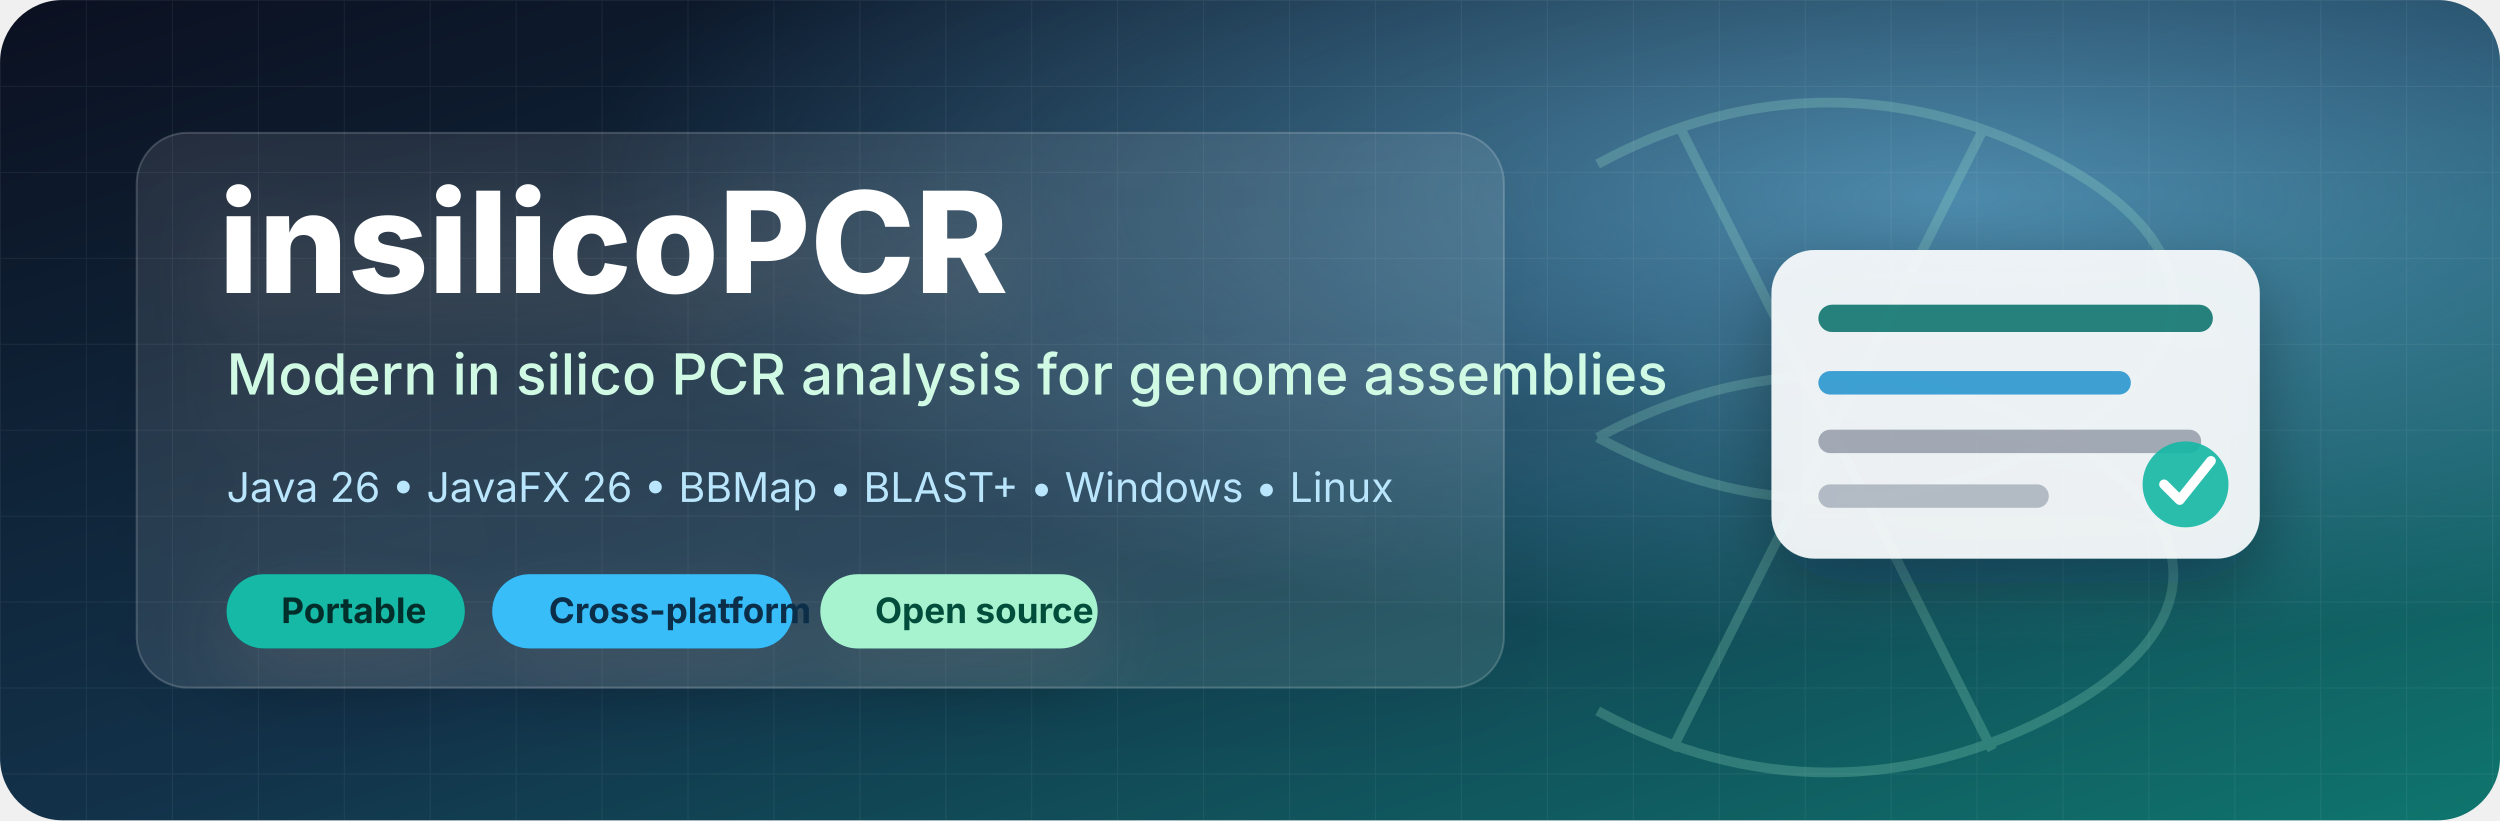
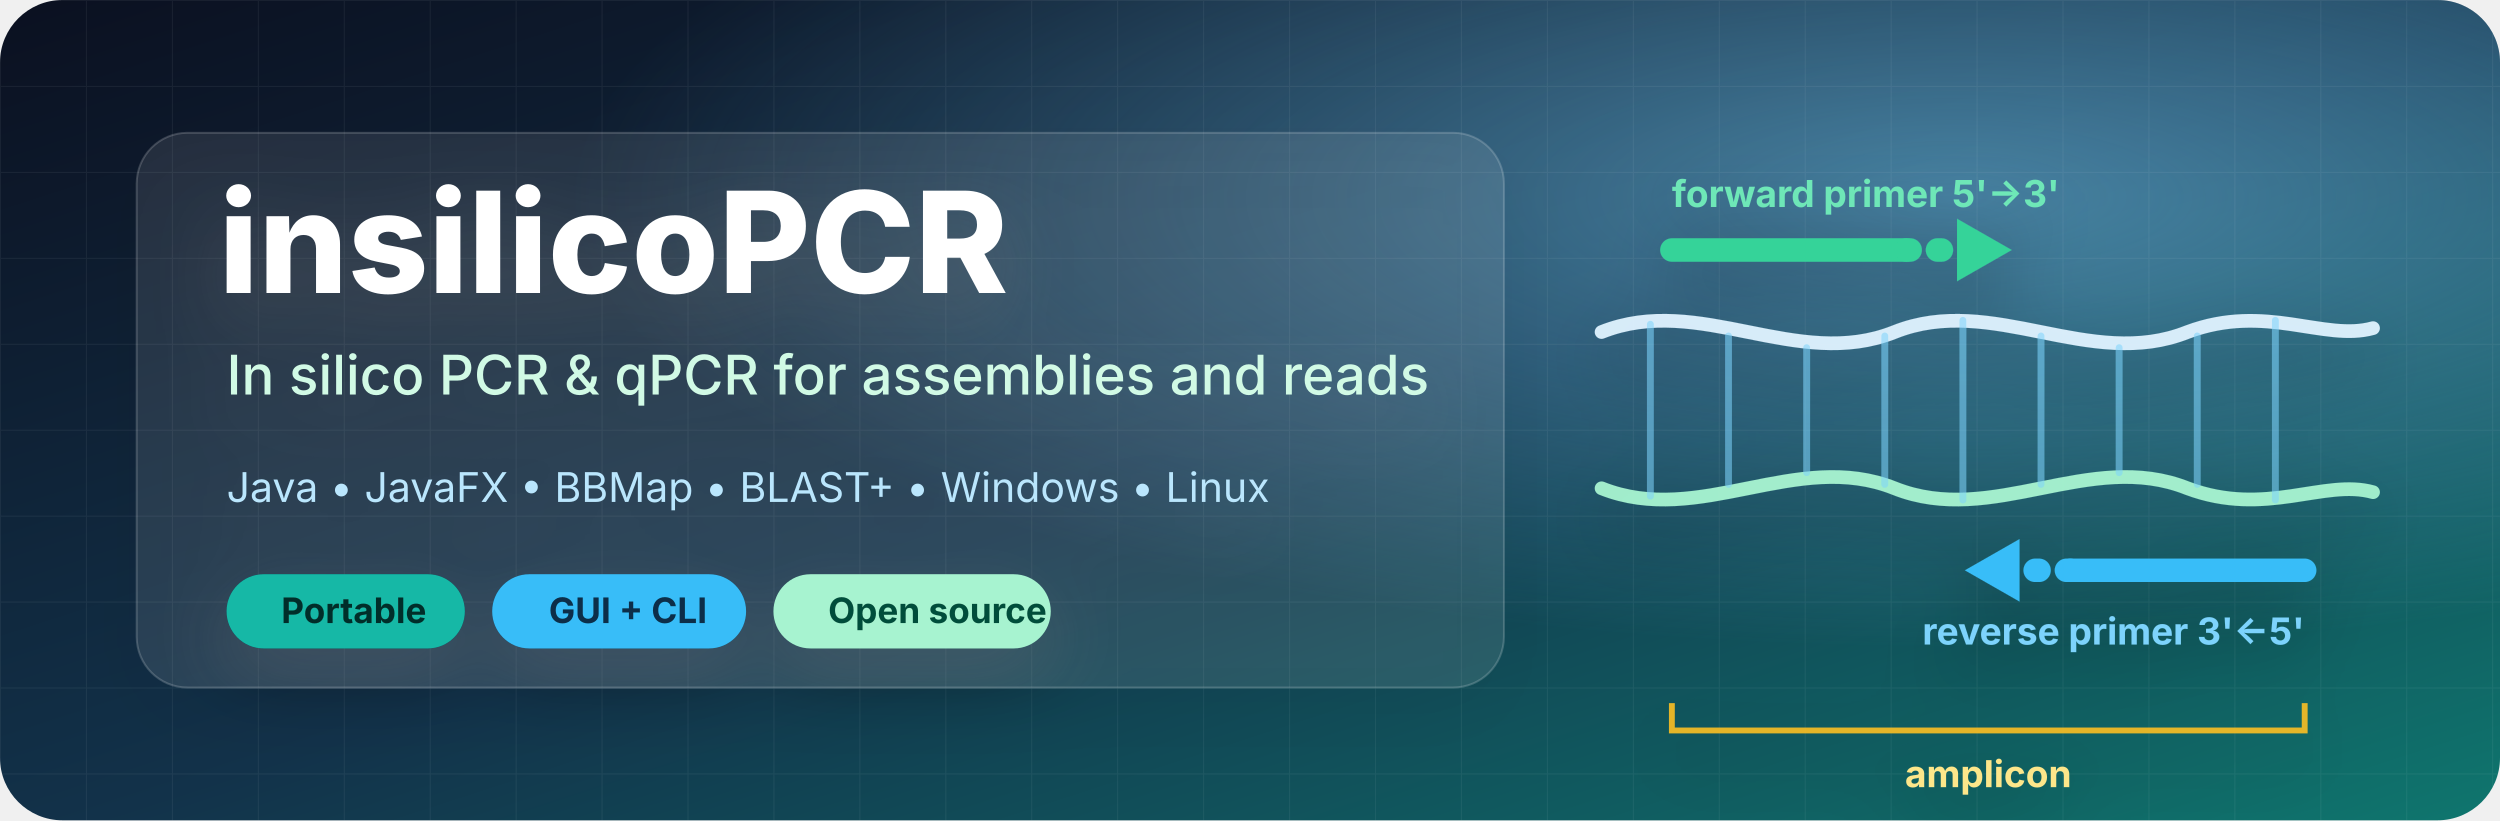
<svg xmlns="http://www.w3.org/2000/svg" width="1280" height="420" viewBox="0 0 1280 420" role="img" aria-labelledby="title desc">
  <defs>
    <linearGradient id="bg" x1="0" y1="0" x2="1" y2="1">
      <stop offset="0%" stop-color="#0B1020" />
      <stop offset="52%" stop-color="#12324A" />
      <stop offset="100%" stop-color="#0F766E" />
    </linearGradient>
    <radialGradient id="glow" cx="78%" cy="24%" r="55%">
-       <stop offset="0%" stop-color="#7DD3FC" stop-opacity="0.55" />
+       <stop offset="0%" stop-color="#7DD3FC" stop-opacity="0.5" />
      <stop offset="100%" stop-color="#7DD3FC" stop-opacity="0" />
    </radialGradient>
    <filter id="shadow" x="-30%" y="-30%" width="160%" height="160%">
      <feDropShadow dx="0" dy="14" stdDeviation="18" flood-color="#020617" flood-opacity="0.35" />
    </filter>
    <pattern id="grid" width="44" height="44" patternUnits="userSpaceOnUse">
      <path d="M44 0H0V44" fill="none" stroke="#FFFFFF" stroke-opacity="0.055" stroke-width="1" />
    </pattern>
  </defs>
  <rect width="1280" height="420" rx="32" fill="url(#bg)" />
  <rect width="1280" height="420" rx="32" fill="url(#glow)" />
  <rect width="1280" height="420" rx="32" fill="url(#grid)" />
-   <g opacity="0.22" stroke="#A7F3D0" stroke-width="5" fill="none">
-     <path d="M818 84 C895 42 978 42 1055 84 C1132 126 1132 182 1055 224 C978 266 895 266 818 224" />
-     <path d="M818 224 C895 182 978 182 1055 224 C1132 266 1132 322 1055 364 C978 406 895 406 818 364" />
-     <path d="M860 65 L1020 384" />
-     <path d="M1016 65 L856 384" />
-   </g>
  <g filter="url(#shadow)">
    <rect x="70" y="68" width="700" height="284" rx="26" fill="#FFFFFF" fill-opacity="0.09" stroke="#FFFFFF" stroke-opacity="0.18" />
    <text x="112" y="150" font-family="Inter, Segoe UI, Arial, sans-serif" font-size="72" font-weight="800" fill="#FFFFFF">insilicoPCR</text>
-     <text x="116" y="202" font-family="Inter, Segoe UI, Arial, sans-serif" font-size="29" font-weight="500" fill="#D1FAE5">Modern in silico PCR analysis for genome assemblies</text>
-     <text x="116" y="257" font-family="Inter, Segoe UI, Arial, sans-serif" font-size="21" fill="#BAE6FD">Java 26 • JavaFX 26 • BBMap • BLAST+ • Windows • Linux</text>
+     <text x="116" y="202" font-family="Inter, Segoe UI, Arial, sans-serif" font-size="28" font-weight="500" fill="#D1FAE5">In silico PCR &amp; qPCR for assemblies and reads</text>
+     <text x="116" y="257" font-family="Inter, Segoe UI, Arial, sans-serif" font-size="21" fill="#BAE6FD">Java • JavaFX • BBMap • BLAST+ • Windows • Linux</text>
    <g font-family="Inter, Segoe UI, Arial, sans-serif" font-size="18" font-weight="700">
      <rect x="116" y="294" width="122" height="38" rx="19" fill="#14B8A6" />
      <text x="144" y="319" fill="#062F2B">Portable</text>
-       <rect x="252" y="294" width="154" height="38" rx="19" fill="#38BDF8" />
-       <text x="281" y="319" fill="#082F49">Cross-platform</text>
-       <rect x="420" y="294" width="142" height="38" rx="19" fill="#A7F3D0" />
-       <text x="448" y="319" fill="#064E3B">Open source</text>
+       <rect x="252" y="294" width="130" height="38" rx="19" fill="#38BDF8" />
+       <text x="281" y="319" fill="#082F49">GUI + CLI</text>
+       <rect x="396" y="294" width="142" height="38" rx="19" fill="#A7F3D0" />
+       <text x="424" y="319" fill="#064E3B">Open source</text>
    </g>
  </g>
-   <g transform="translate(907 128)" filter="url(#shadow)">
-     <rect x="0" y="0" width="250" height="158" rx="22" fill="#F8FAFC" fill-opacity="0.93" />
-     <rect x="24" y="28" width="202" height="14" rx="7" fill="#0F766E" opacity="0.9" />
-     <rect x="24" y="62" width="160" height="12" rx="6" fill="#0284C7" opacity="0.75" />
-     <rect x="24" y="92" width="196" height="12" rx="6" fill="#475569" opacity="0.45" />
-     <rect x="24" y="120" width="118" height="12" rx="6" fill="#475569" opacity="0.35" />
-     <circle cx="212" cy="120" r="22" fill="#14B8A6" opacity="0.9" />
-     <path d="M201 120 l8 8 l16 -20" stroke="#fff" stroke-width="5" stroke-linecap="round" stroke-linejoin="round" fill="none" />
+   <g filter="url(#shadow)">
+     <path d="M820 170 C870 150 920 190 970 170 C1020 150 1070 190 1120 170 C1160 155 1190 175 1215 168" stroke="#E0F2FE" stroke-width="7" fill="none" stroke-linecap="round" opacity="0.95" />
+     <path d="M820 250 C870 270 920 230 970 250 C1020 270 1070 230 1120 250 C1160 265 1190 245 1215 252" stroke="#A7F3D0" stroke-width="7" fill="none" stroke-linecap="round" opacity="0.95" />
+     <g stroke="#7DD3FC" stroke-width="3.5" stroke-linecap="round" opacity="0.55">
+       <line x1="845" y1="166" x2="845" y2="254" />
+       <line x1="885" y1="172" x2="885" y2="248" />
+       <line x1="925" y1="178" x2="925" y2="242" />
+       <line x1="965" y1="172" x2="965" y2="248" />
+       <line x1="1005" y1="164" x2="1005" y2="256" />
+       <line x1="1045" y1="172" x2="1045" y2="248" />
+       <line x1="1085" y1="178" x2="1085" y2="242" />
+       <line x1="1125" y1="172" x2="1125" y2="248" />
+       <line x1="1165" y1="164" x2="1165" y2="256" />
+     </g>
+     <g>
+       <path d="M856 128 L976 128" stroke="#34D399" stroke-width="12" stroke-linecap="round" />
+       <path d="M976 128 L1002 128" stroke="#34D399" stroke-width="12" stroke-linecap="round" stroke-dasharray="2 14" />
+       <path d="M1002 112 L1030 128 L1002 144 Z" fill="#34D399" />
+       <text x="856" y="106" font-family="Inter, Segoe UI, Arial, sans-serif" font-size="19" font-weight="700" fill="#6EE7B7">forward primer 5'→3'</text>
+     </g>
+     <g>
+       <path d="M1180 292 L1060 292" stroke="#38BDF8" stroke-width="12" stroke-linecap="round" />
+       <path d="M1060 292 L1034 292" stroke="#38BDF8" stroke-width="12" stroke-linecap="round" stroke-dasharray="2 14" />
+       <path d="M1034 276 L1006 292 L1034 308 Z" fill="#38BDF8" />
+       <text x="1180" y="330" text-anchor="end" font-family="Inter, Segoe UI, Arial, sans-serif" font-size="19" font-weight="700" fill="#7DD3FC">reverse primer 3'←5'</text>
+     </g>
+     <g stroke="#FBBF24" stroke-width="3" fill="none" opacity="0.9">
+       <path d="M856 360 L856 374 L1180 374 L1180 360" />
+     </g>
+     <text x="1018" y="403" text-anchor="middle" font-family="Inter, Segoe UI, Arial, sans-serif" font-size="19" font-weight="700" fill="#FDE68A">amplicon</text>
  </g>
</svg>
